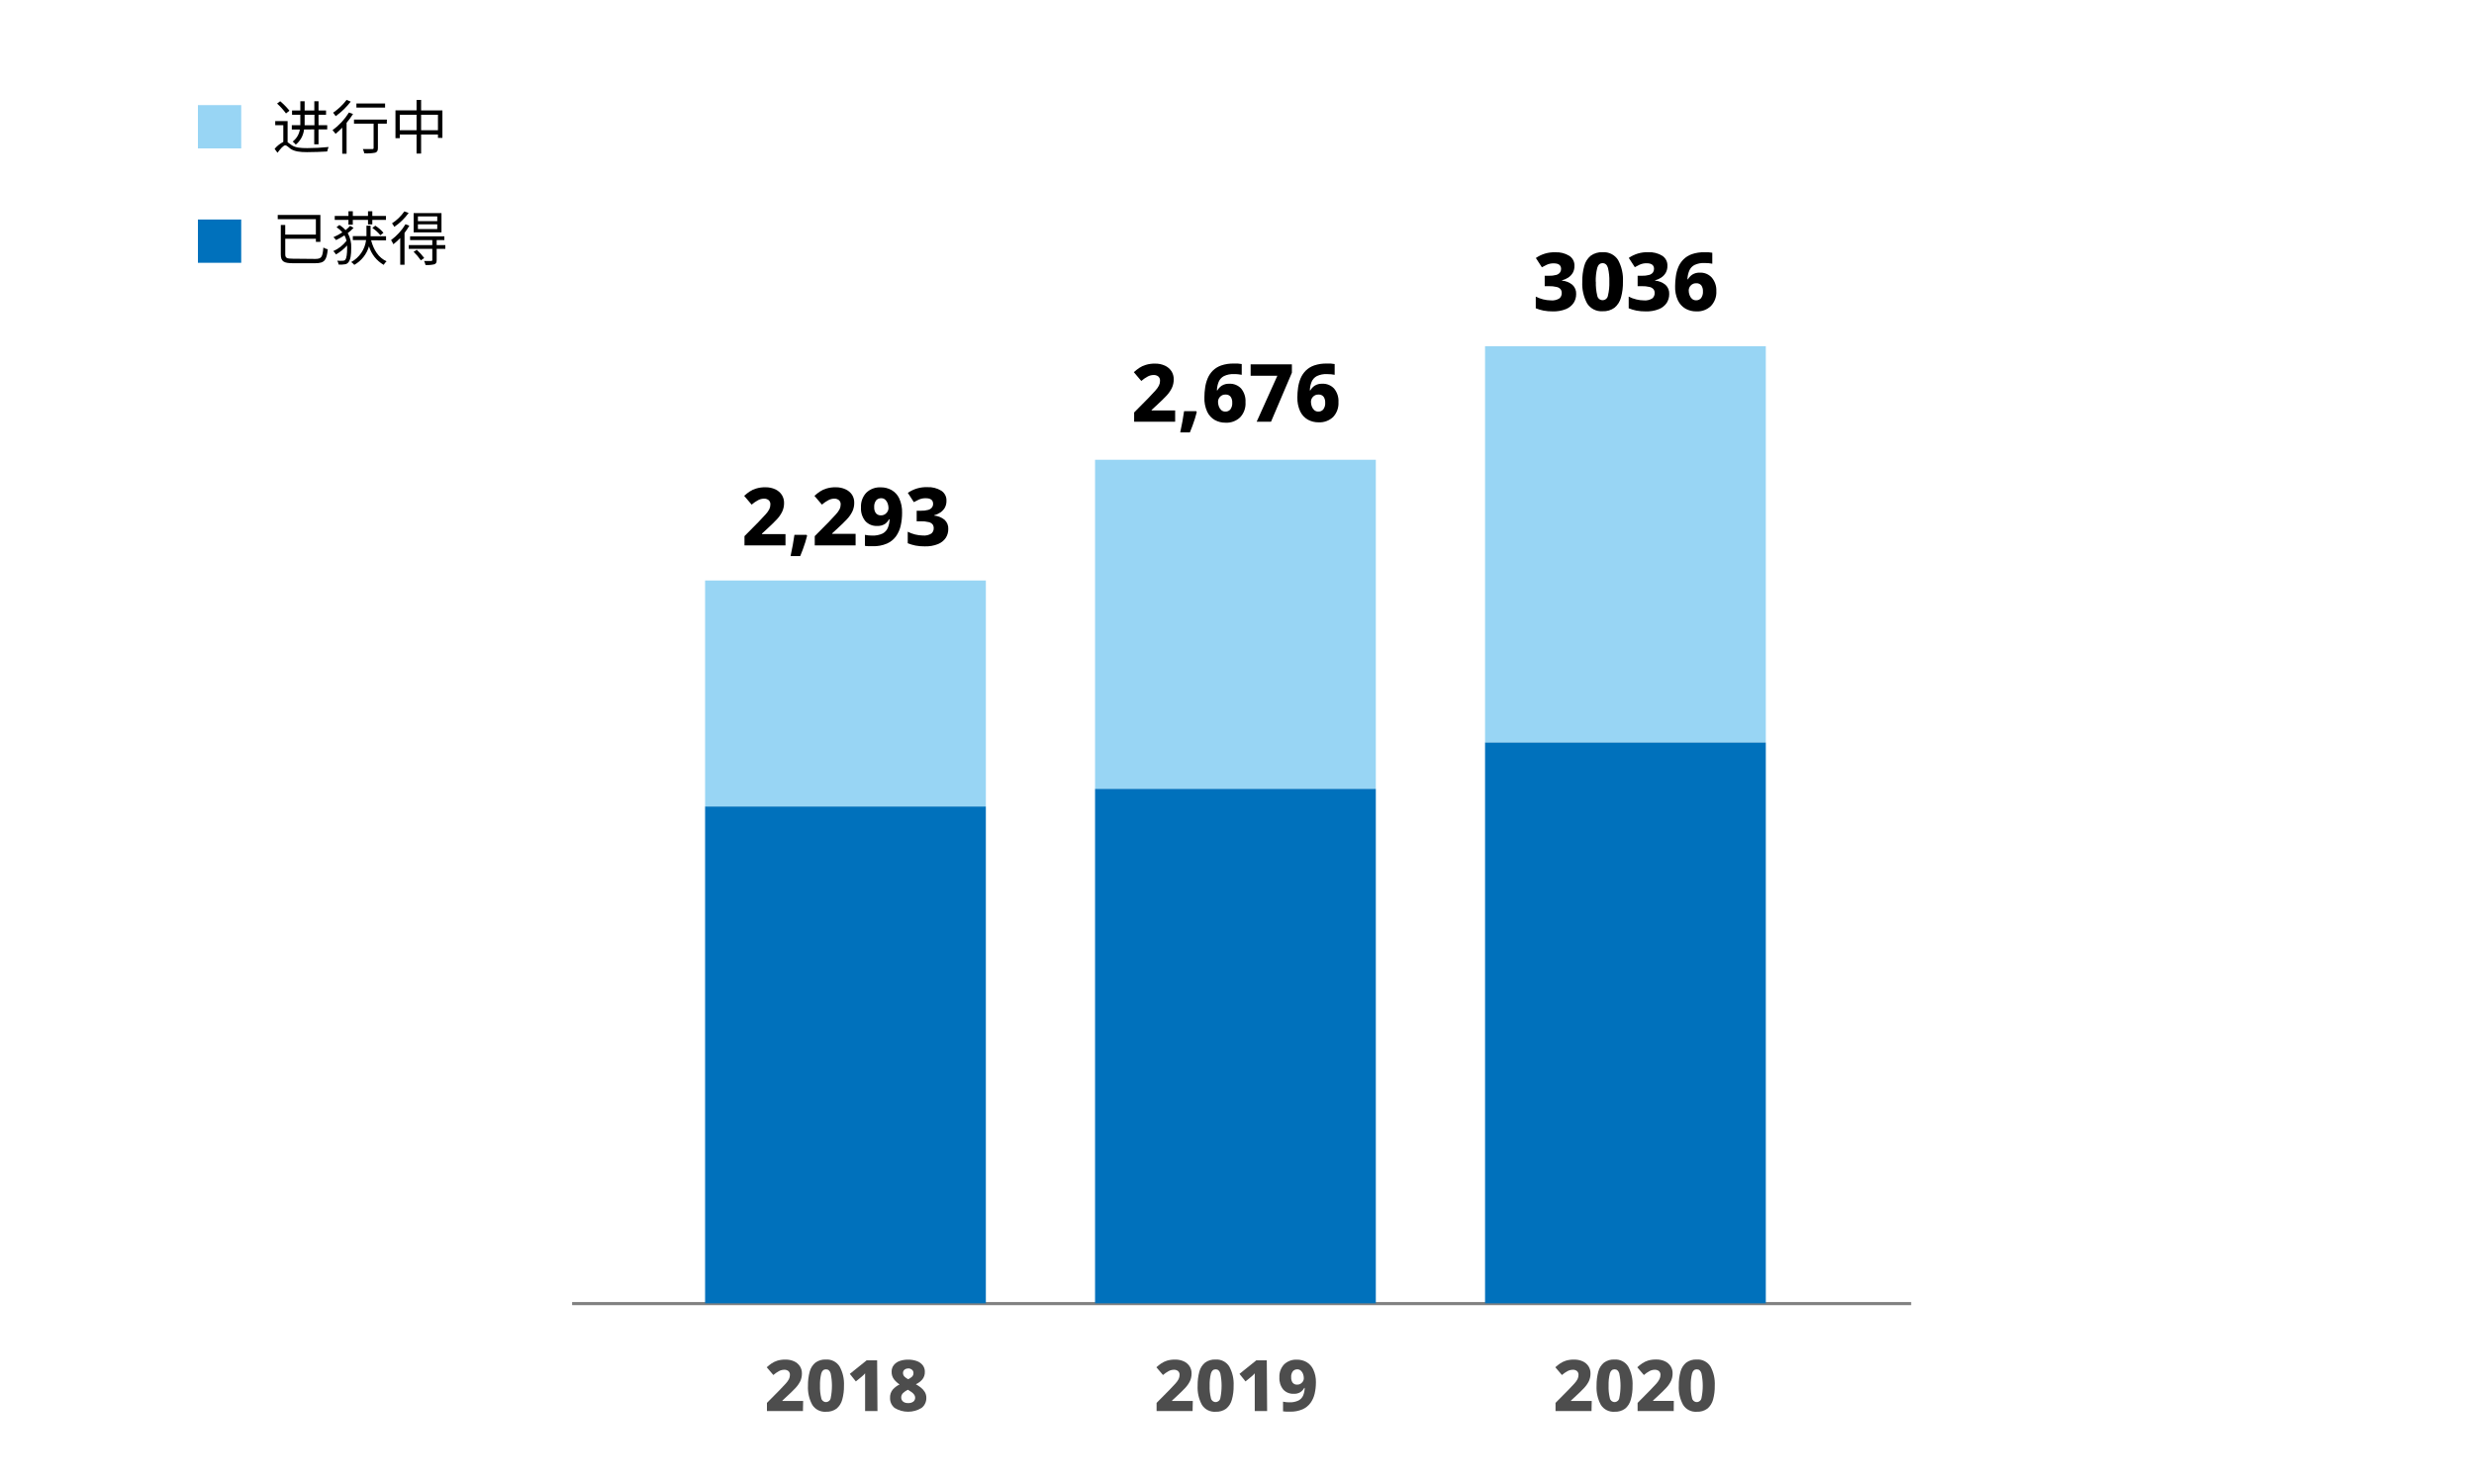
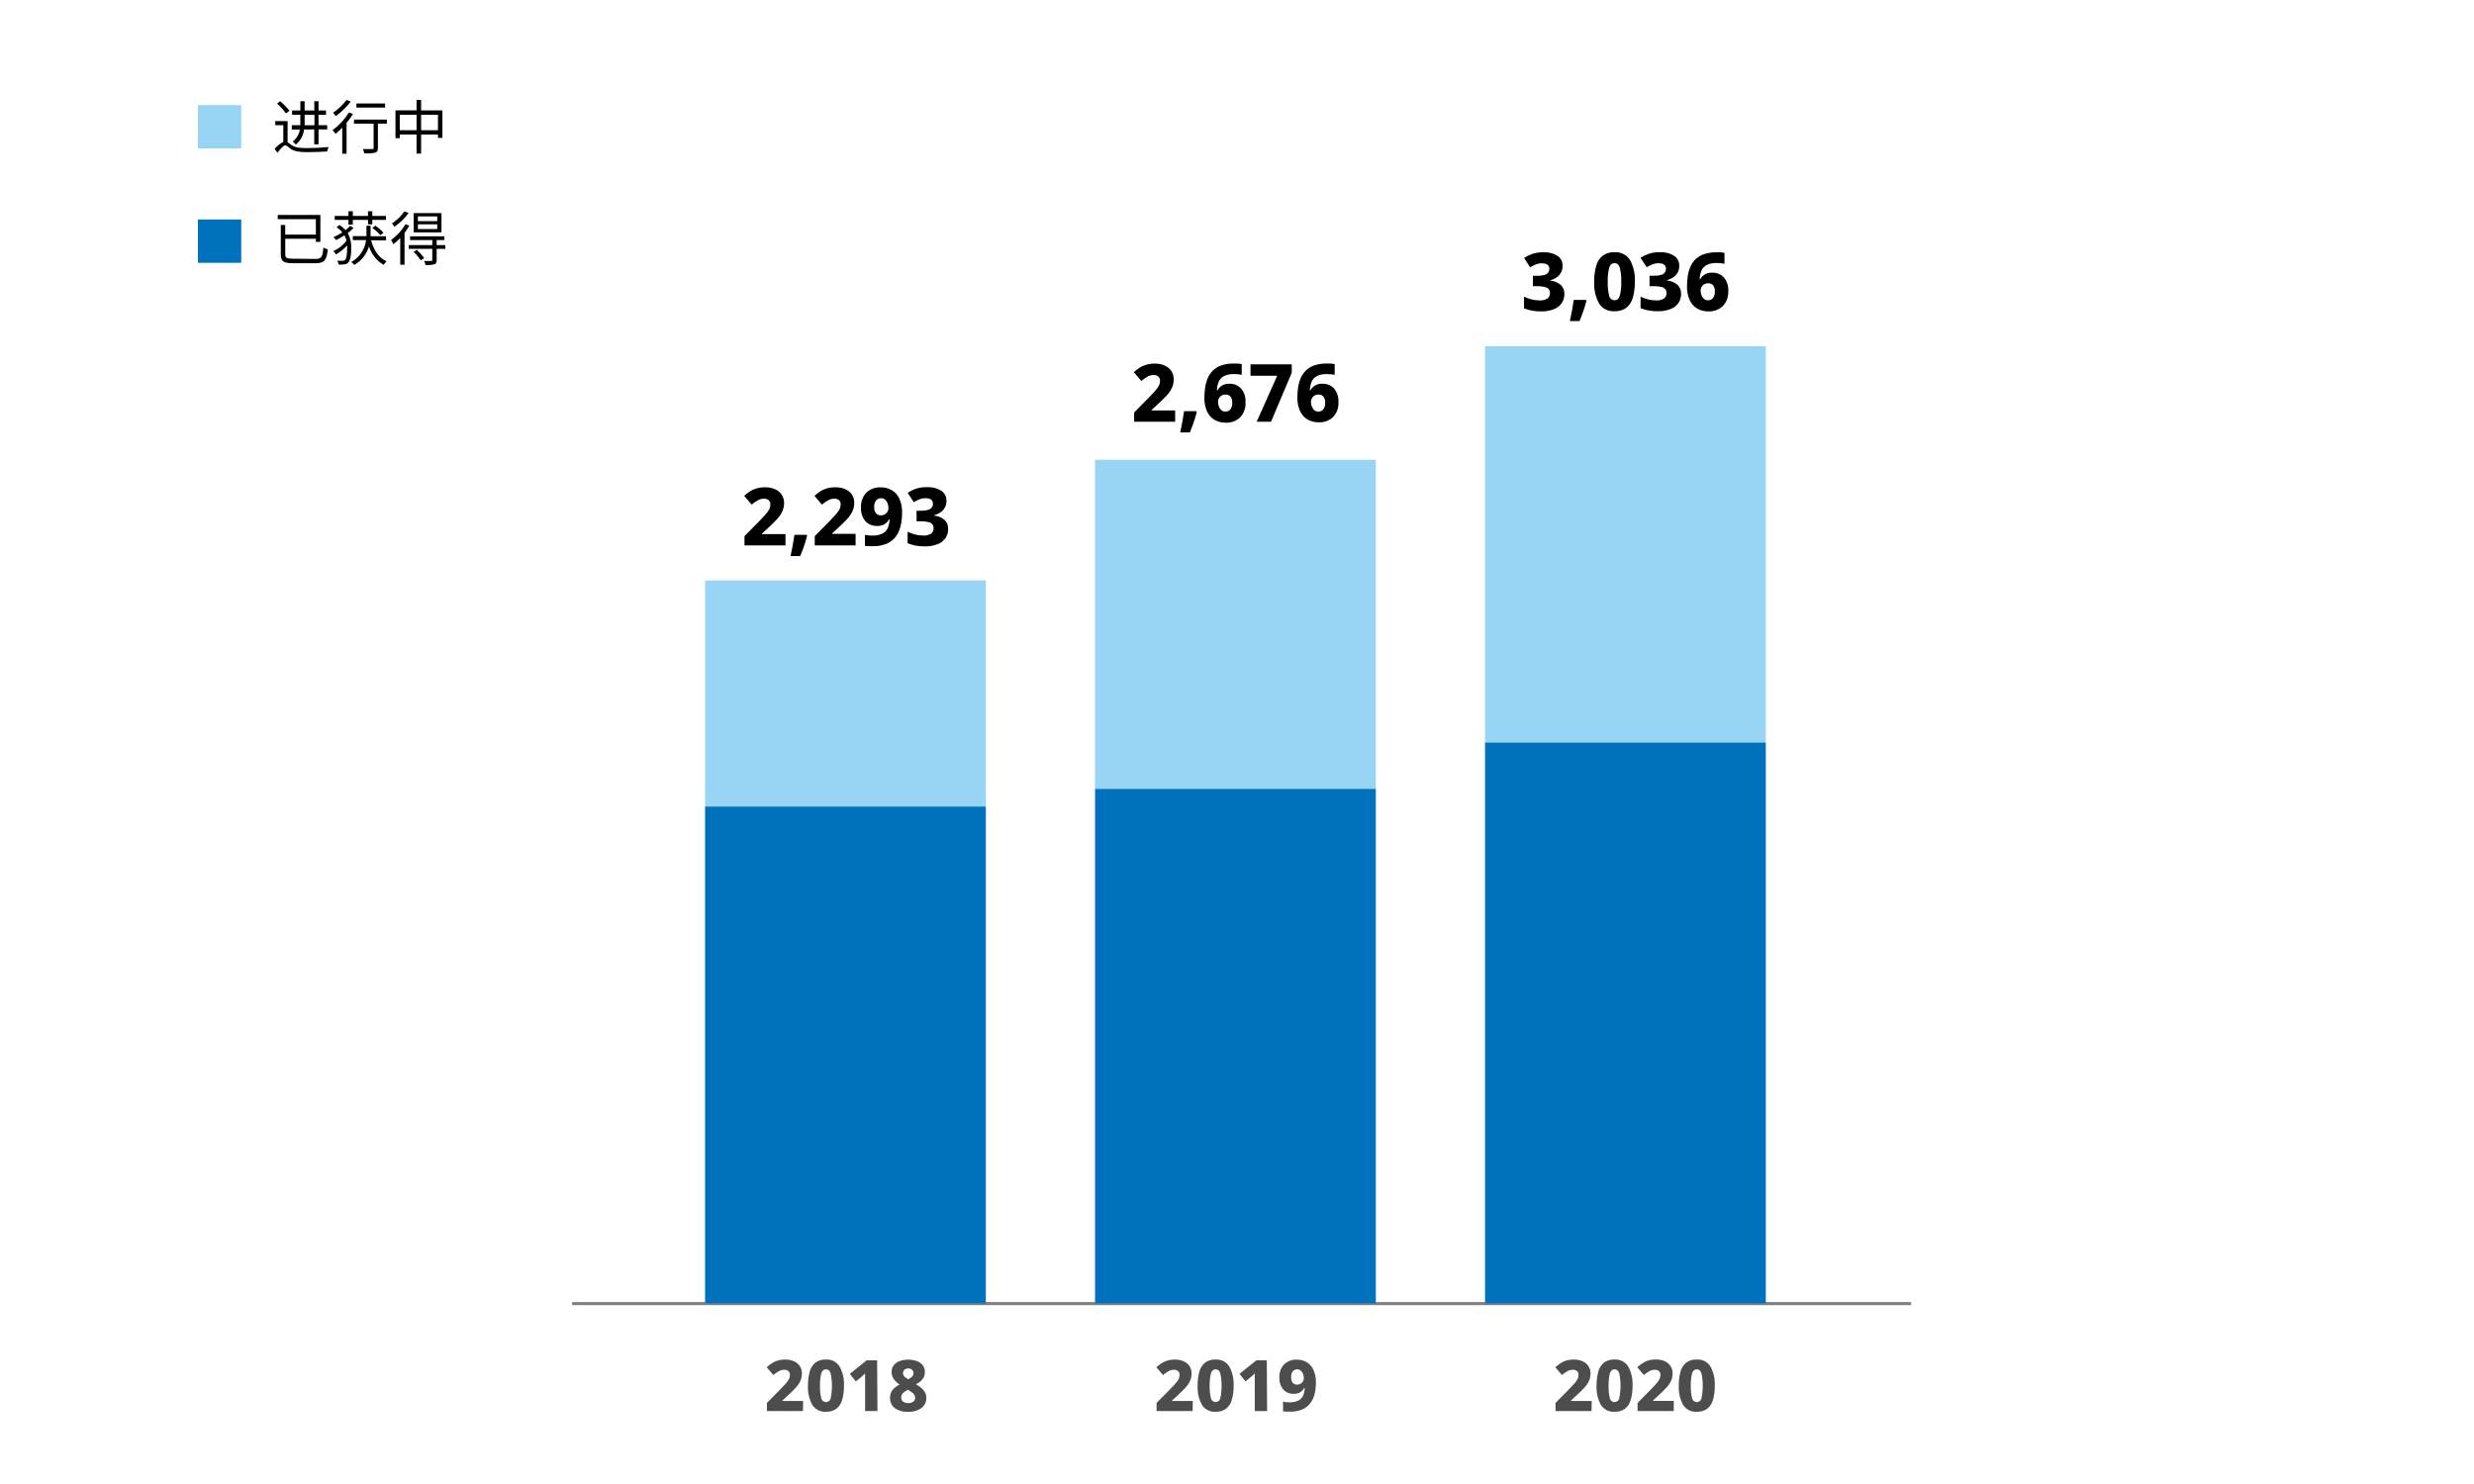
<svg xmlns="http://www.w3.org/2000/svg" viewBox="0 0 800 480">
  <defs>
    <style>.a{fill:none;stroke:gray;stroke-miterlimit:10;}.b{fill:#98d5f4;}.c{fill:#0071bc;}.d{fill:#4d4d4d;}</style>
  </defs>
  <line class="a" x1="185" y1="421.65" x2="618" y2="421.65" />
  <rect class="b" x="228" y="187.76" width="90.79" height="73.11" />
  <rect class="b" x="354.1" y="148.71" width="90.79" height="106.45" />
  <rect class="b" x="480.21" y="112" width="90.79" height="128.17" />
  <rect class="c" x="228" y="260.87" width="90.79" height="160.69" />
  <rect class="c" x="354.1" y="255.16" width="90.79" height="166.4" />
  <rect class="c" x="480.21" y="240.17" width="90.79" height="181.39" />
  <path class="d" d="M259.64,456.41H248v-2.65l4.07-4.11c.83-.86,1.49-1.57,2-2.12a7.06,7.06,0,0,0,1.05-1.46,3.11,3.11,0,0,0,.31-1.35,1.52,1.52,0,0,0-.52-1.27,2,2,0,0,0-1.3-.4,3.67,3.67,0,0,0-1.71.43,10.53,10.53,0,0,0-1.83,1.27l-2.14-2.51a15.23,15.23,0,0,1,1.52-1.21,7.3,7.3,0,0,1,1.9-.92,8.72,8.72,0,0,1,2.63-.35,6.44,6.44,0,0,1,2.85.58,4.43,4.43,0,0,1,1.84,1.59,4.14,4.14,0,0,1,.64,2.29,5.9,5.9,0,0,1-.52,2.51,9,9,0,0,1-1.57,2.23c-.69.73-1.53,1.56-2.53,2.48l-1.7,1.57v.13h6.72Z" />
  <path class="d" d="M272.91,448.2a15.81,15.81,0,0,1-.57,4.53,5.61,5.61,0,0,1-1.84,2.9,5.36,5.36,0,0,1-3.41,1,4.83,4.83,0,0,1-4.43-2.23,11.71,11.71,0,0,1-1.39-6.21,16.27,16.27,0,0,1,.56-4.54,5.62,5.62,0,0,1,1.84-2.91,5.32,5.32,0,0,1,3.42-1A4.83,4.83,0,0,1,271.5,442,11.67,11.67,0,0,1,272.91,448.2Zm-7.75,0a14.61,14.61,0,0,0,.4,4,1.55,1.55,0,0,0,3.06,0,19.9,19.9,0,0,0,0-7.94q-.4-1.35-1.53-1.35t-1.53,1.35A14.71,14.71,0,0,0,265.16,448.2Z" />
  <path class="d" d="M283.74,456.41h-4v-8.86c0-.19,0-.49,0-.89s0-.82,0-1.27,0-.84,0-1.19a7.07,7.07,0,0,1-.5.54l-.6.54-1.89,1.54-1.95-2.44,5.45-4.39h3.38Z" />
-   <path class="d" d="M293.7,439.78a8,8,0,0,1,2.72.44,4.19,4.19,0,0,1,1.92,1.32,3.37,3.37,0,0,1,.72,2.2,3.68,3.68,0,0,1-.82,2.45,6.23,6.23,0,0,1-2.08,1.55,12.3,12.3,0,0,1,1.6,1.06,5.32,5.32,0,0,1,1.27,1.41,3.53,3.53,0,0,1,.51,1.9,4,4,0,0,1-1.53,3.28,8.33,8.33,0,0,1-8.73,0,4,4,0,0,1-1.47-3.24,3.9,3.9,0,0,1,.89-2.71,7.15,7.15,0,0,1,2.19-1.64,7.63,7.63,0,0,1-1.82-1.67,3.89,3.89,0,0,1-.75-2.45,3.32,3.32,0,0,1,.72-2.17,4.31,4.31,0,0,1,1.94-1.32A8.08,8.08,0,0,1,293.7,439.78ZM291.42,452a1.69,1.69,0,0,0,.56,1.31,2.4,2.4,0,0,0,1.65.51,2.6,2.6,0,0,0,1.74-.49,1.59,1.59,0,0,0,.56-1.26,1.61,1.61,0,0,0-.34-1,3.58,3.58,0,0,0-.81-.79c-.32-.22-.62-.41-.9-.58l-.3-.19a5.94,5.94,0,0,0-1.55,1.06A1.94,1.94,0,0,0,291.42,452Zm2.25-9.36a1.83,1.83,0,0,0-1.19.39,1.29,1.29,0,0,0-.48,1.06,1.59,1.59,0,0,0,.49,1.19,4.46,4.46,0,0,0,1.18.83,5.06,5.06,0,0,0,1.18-.76,1.57,1.57,0,0,0,.53-1.26,1.28,1.28,0,0,0-.5-1.06A1.89,1.89,0,0,0,293.67,442.61Z" />
+   <path class="d" d="M293.7,439.78a8,8,0,0,1,2.72.44,4.19,4.19,0,0,1,1.92,1.32,3.37,3.37,0,0,1,.72,2.2,3.63,3.63,0,0,1-.82,2.45,6.23,6.23,0,0,1-2.08,1.55,12.3,12.3,0,0,1,1.6,1.06,5.32,5.32,0,0,1,1.27,1.41,3.53,3.53,0,0,1,.51,1.9,4,4,0,0,1-1.53,3.28,6.69,6.69,0,0,1-4.33,1.25,6.79,6.79,0,0,1-4.4-1.22,4,4,0,0,1-1.47-3.24,4,4,0,0,1,.89-2.71,7.15,7.15,0,0,1,2.19-1.64,7.4,7.4,0,0,1-1.81-1.67,3.83,3.83,0,0,1-.76-2.45,3.32,3.32,0,0,1,.72-2.17,4.31,4.31,0,0,1,1.94-1.32A8.08,8.08,0,0,1,293.7,439.78ZM291.42,452a1.69,1.69,0,0,0,.56,1.31,2.4,2.4,0,0,0,1.65.51,2.6,2.6,0,0,0,1.74-.49,1.59,1.59,0,0,0,.56-1.26,1.66,1.66,0,0,0-.33-1,3.85,3.85,0,0,0-.82-.79c-.32-.22-.62-.41-.9-.58l-.3-.19a5.94,5.94,0,0,0-1.55,1.06A1.94,1.94,0,0,0,291.42,452Zm2.26-9.36a1.84,1.84,0,0,0-1.2.39,1.29,1.29,0,0,0-.48,1.06,1.59,1.59,0,0,0,.49,1.19,4.35,4.35,0,0,0,1.19.83,5,5,0,0,0,1.17-.76,1.57,1.57,0,0,0,.53-1.26,1.28,1.28,0,0,0-.5-1.06A1.88,1.88,0,0,0,293.68,442.61Z" />
  <path class="d" d="M385.64,456.41H374v-2.65l4.07-4.11c.83-.86,1.49-1.57,2-2.12a7.06,7.06,0,0,0,1.05-1.46,3.11,3.11,0,0,0,.31-1.35,1.52,1.52,0,0,0-.52-1.27,2,2,0,0,0-1.3-.4,3.67,3.67,0,0,0-1.71.43,10.53,10.53,0,0,0-1.83,1.27l-2.14-2.51a15.23,15.23,0,0,1,1.52-1.21,7.3,7.3,0,0,1,1.9-.92,8.72,8.72,0,0,1,2.63-.35,6.44,6.44,0,0,1,2.85.58,4.43,4.43,0,0,1,1.84,1.59,4.14,4.14,0,0,1,.64,2.29,5.9,5.9,0,0,1-.52,2.51,9,9,0,0,1-1.57,2.23c-.69.73-1.53,1.56-2.53,2.48l-1.7,1.57v.13h6.72Z" />
  <path class="d" d="M398.91,448.2a15.81,15.81,0,0,1-.57,4.53,5.61,5.61,0,0,1-1.84,2.9,5.36,5.36,0,0,1-3.41,1,4.83,4.83,0,0,1-4.43-2.23,11.71,11.71,0,0,1-1.39-6.21,16.27,16.27,0,0,1,.56-4.54,5.62,5.62,0,0,1,1.84-2.91,5.32,5.32,0,0,1,3.42-1A4.83,4.83,0,0,1,397.5,442,11.67,11.67,0,0,1,398.91,448.2Zm-7.75,0a14.61,14.61,0,0,0,.4,4,1.55,1.55,0,0,0,3.06,0,19.9,19.9,0,0,0,0-7.94q-.4-1.35-1.53-1.35t-1.53,1.35A14.71,14.71,0,0,0,391.16,448.2Z" />
  <path class="d" d="M409.74,456.41h-4v-8.86c0-.19,0-.49,0-.89s0-.82,0-1.27,0-.84,0-1.19a7.07,7.07,0,0,1-.5.54l-.6.54-1.89,1.54-1.95-2.44,5.45-4.39h3.38Z" />
-   <path class="d" d="M425.52,447.09a16.26,16.26,0,0,1-.41,3.7,8.24,8.24,0,0,1-1.35,3,6.46,6.46,0,0,1-2.58,2.06,9.65,9.65,0,0,1-4.06.75c-.32,0-.7,0-1.14,0a9.29,9.29,0,0,1-1.09-.1v-3.13a9.28,9.28,0,0,0,2,.21,6.38,6.38,0,0,0,3-.59,3.33,3.33,0,0,0,1.51-1.64,7.24,7.24,0,0,0,.5-2.44h-.14a4.17,4.17,0,0,1-1.22,1.36,3.77,3.77,0,0,1-2.25.55,4.29,4.29,0,0,1-3.34-1.38,5.68,5.68,0,0,1-1.24-3.91,5.74,5.74,0,0,1,1.52-4.22,5.6,5.6,0,0,1,4.16-1.53,6.17,6.17,0,0,1,3.09.78,5.42,5.42,0,0,1,2.18,2.41A9.19,9.19,0,0,1,425.52,447.09Zm-6-4.18a1.86,1.86,0,0,0-1.45.62,2.87,2.87,0,0,0-.55,2,2.74,2.74,0,0,0,.48,1.71,1.75,1.75,0,0,0,1.47.62,2,2,0,0,0,1.54-.66,2,2,0,0,0,.6-1.39,4.16,4.16,0,0,0-.23-1.35,2.64,2.64,0,0,0-.69-1.08A1.68,1.68,0,0,0,419.54,442.91Z" />
+   <path class="d" d="M425.52,447.09a16.85,16.85,0,0,1-.4,3.7,8.42,8.42,0,0,1-1.36,3,6.46,6.46,0,0,1-2.58,2.06,9.65,9.65,0,0,1-4.06.75c-.32,0-.7,0-1.14,0a9.29,9.29,0,0,1-1.09-.1v-3.13a9.3,9.3,0,0,0,2,.21,6.36,6.36,0,0,0,3-.59,3.29,3.29,0,0,0,1.51-1.64,7.24,7.24,0,0,0,.5-2.44h-.14a4.26,4.26,0,0,1-1.21,1.36,3.83,3.83,0,0,1-2.26.55,4.25,4.25,0,0,1-3.33-1.38,5.63,5.63,0,0,1-1.25-3.91,5.74,5.74,0,0,1,1.52-4.22,5.6,5.6,0,0,1,4.17-1.53,6.16,6.16,0,0,1,3.08.78,5.36,5.36,0,0,1,2.18,2.41A9.19,9.19,0,0,1,425.52,447.09Zm-6-4.18a1.86,1.86,0,0,0-1.45.62,2.87,2.87,0,0,0-.55,2,2.74,2.74,0,0,0,.48,1.71,1.75,1.75,0,0,0,1.47.62,2,2,0,0,0,1.54-.66,2,2,0,0,0,.6-1.39,4.16,4.16,0,0,0-.23-1.35,2.64,2.64,0,0,0-.69-1.08A1.68,1.68,0,0,0,419.54,442.91Z" />
  <path class="d" d="M514.64,456.41H503v-2.65l4.07-4.11c.83-.86,1.49-1.57,2-2.12a7.06,7.06,0,0,0,1.05-1.46,3.11,3.11,0,0,0,.31-1.35,1.52,1.52,0,0,0-.52-1.27,2,2,0,0,0-1.3-.4,3.67,3.67,0,0,0-1.71.43,10.53,10.53,0,0,0-1.83,1.27l-2.14-2.51a15.23,15.23,0,0,1,1.52-1.21,7.3,7.3,0,0,1,1.9-.92,8.72,8.72,0,0,1,2.63-.35,6.44,6.44,0,0,1,2.85.58,4.43,4.43,0,0,1,1.84,1.59,4.14,4.14,0,0,1,.64,2.29,5.9,5.9,0,0,1-.52,2.51,9,9,0,0,1-1.57,2.23c-.69.73-1.53,1.56-2.53,2.48l-1.7,1.57v.13h6.72Z" />
  <path class="d" d="M527.91,448.2a15.81,15.81,0,0,1-.57,4.53,5.61,5.61,0,0,1-1.84,2.9,5.36,5.36,0,0,1-3.41,1,4.83,4.83,0,0,1-4.43-2.23,11.71,11.71,0,0,1-1.39-6.21,16.27,16.27,0,0,1,.56-4.54,5.62,5.62,0,0,1,1.84-2.91,5.32,5.32,0,0,1,3.42-1A4.83,4.83,0,0,1,526.5,442,11.67,11.67,0,0,1,527.91,448.2Zm-7.75,0a14.61,14.61,0,0,0,.4,4,1.55,1.55,0,0,0,3.06,0,19.9,19.9,0,0,0,0-7.94q-.4-1.35-1.53-1.35t-1.53,1.35A14.71,14.71,0,0,0,520.16,448.2Z" />
  <path class="d" d="M541.22,456.41H529.54v-2.65l4.07-4.11c.83-.86,1.49-1.57,2-2.12a6.61,6.61,0,0,0,1-1.46,3,3,0,0,0,.32-1.35,1.52,1.52,0,0,0-.52-1.27,2.06,2.06,0,0,0-1.3-.4,3.64,3.64,0,0,0-1.71.43,10.17,10.17,0,0,0-1.83,1.27l-2.14-2.51A15.23,15.23,0,0,1,531,441a7.23,7.23,0,0,1,1.89-.92,8.84,8.84,0,0,1,2.64-.35,6.44,6.44,0,0,1,2.85.58,4.43,4.43,0,0,1,1.84,1.59,4.14,4.14,0,0,1,.64,2.29,5.76,5.76,0,0,1-.53,2.51,8.71,8.71,0,0,1-1.56,2.23c-.69.73-1.53,1.56-2.53,2.48l-1.7,1.57v.13h6.71Z" />
-   <path class="d" d="M554.49,448.2a15.84,15.84,0,0,1-.56,4.53,5.68,5.68,0,0,1-1.84,2.9,5.38,5.38,0,0,1-3.42,1,4.81,4.81,0,0,1-4.42-2.23,11.71,11.71,0,0,1-1.39-6.21,15.91,15.91,0,0,1,.56-4.54,5.56,5.56,0,0,1,1.84-2.91,5.31,5.31,0,0,1,3.41-1,4.85,4.85,0,0,1,4.42,2.23A11.68,11.68,0,0,1,554.49,448.2Zm-7.75,0a15,15,0,0,0,.4,4,1.55,1.55,0,0,0,3.06,0,19.43,19.43,0,0,0,0-7.94q-.39-1.35-1.53-1.35t-1.53,1.35A15.13,15.13,0,0,0,546.74,448.2Z" />
+   <path class="d" d="M554.49,448.2a15.84,15.84,0,0,1-.56,4.53,5.68,5.68,0,0,1-1.84,2.9,5.36,5.36,0,0,1-3.41,1,4.83,4.83,0,0,1-4.43-2.23,11.71,11.71,0,0,1-1.39-6.21,15.91,15.91,0,0,1,.56-4.54,5.56,5.56,0,0,1,1.84-2.91,5.32,5.32,0,0,1,3.42-1,4.84,4.84,0,0,1,4.41,2.23A11.68,11.68,0,0,1,554.49,448.2Zm-7.75,0a14.54,14.54,0,0,0,.41,4,1.55,1.55,0,0,0,3.06,0,19.9,19.9,0,0,0,0-7.94q-.4-1.35-1.53-1.35t-1.53,1.35A14.64,14.64,0,0,0,546.74,448.2Z" />
  <path d="M380,136.41H366.74v-3l4.6-4.65c.94-1,1.68-1.77,2.24-2.4a7.61,7.61,0,0,0,1.18-1.65,3.3,3.3,0,0,0,.35-1.52,1.7,1.7,0,0,0-.58-1.44,2.35,2.35,0,0,0-1.47-.46,4.15,4.15,0,0,0-1.94.5,11.77,11.77,0,0,0-2.07,1.43l-2.41-2.84a17.59,17.59,0,0,1,1.71-1.36,8,8,0,0,1,2.15-1,9.55,9.55,0,0,1,3-.41,7.3,7.3,0,0,1,3.23.67,5.09,5.09,0,0,1,2.08,1.79,4.75,4.75,0,0,1,.73,2.59,6.55,6.55,0,0,1-.6,2.83,10.06,10.06,0,0,1-1.77,2.53c-.78.83-1.73,1.76-2.86,2.8l-1.92,1.77v.16H380Z" />
  <path d="M386.81,133l.18.28c-.15.63-.35,1.33-.59,2.11s-.51,1.56-.8,2.34-.56,1.49-.84,2.13h-3.12c.24-1.11.48-2.28.71-3.53s.41-2.36.54-3.33Z" />
-   <path d="M389.46,128.53a21.15,21.15,0,0,1,.24-3.17,12,12,0,0,1,.82-3,7.87,7.87,0,0,1,1.65-2.47,7.32,7.32,0,0,1,2.73-1.69,11.77,11.77,0,0,1,4.06-.61c.36,0,.8,0,1.31,0a10.16,10.16,0,0,1,1.26.16v3.48c-.35-.07-.73-.12-1.13-.17s-.86-.06-1.37-.06a6.84,6.84,0,0,0-3.27.65,3.75,3.75,0,0,0-1.68,1.84,8.08,8.08,0,0,0-.58,2.79h.15a4.66,4.66,0,0,1,1.43-1.54,4.25,4.25,0,0,1,2.42-.62,4.92,4.92,0,0,1,3.85,1.56,6.36,6.36,0,0,1,1.4,4.39A6.47,6.47,0,0,1,401,135a6.34,6.34,0,0,1-4.69,1.72,7,7,0,0,1-3.5-.87,6.05,6.05,0,0,1-2.45-2.68A10.1,10.1,0,0,1,389.46,128.53Zm6.79,4.6a2,2,0,0,0,1.6-.7,3.3,3.3,0,0,0,.61-2.21,3.1,3.1,0,0,0-.52-1.9,1.93,1.93,0,0,0-1.64-.7,2.26,2.26,0,0,0-1.79.73,2.34,2.34,0,0,0-.65,1.59,4.54,4.54,0,0,0,.26,1.49,2.94,2.94,0,0,0,.79,1.22A1.93,1.93,0,0,0,396.25,133.13Z" />
-   <path d="M406.36,136.41l6.69-14.87h-8.64v-3.69h13.34v2.7L411,136.41Z" />
-   <path d="M419.52,128.53a22.54,22.54,0,0,1,.23-3.17,12.47,12.47,0,0,1,.82-3,7.87,7.87,0,0,1,1.65-2.47,7.32,7.32,0,0,1,2.73-1.69,11.77,11.77,0,0,1,4.06-.61c.36,0,.8,0,1.31,0a10.16,10.16,0,0,1,1.26.16v3.48c-.34-.07-.72-.12-1.13-.17s-.86-.06-1.36-.06a6.85,6.85,0,0,0-3.28.65,3.75,3.75,0,0,0-1.68,1.84,8.32,8.32,0,0,0-.58,2.79h.16a4.56,4.56,0,0,1,1.43-1.54,4.22,4.22,0,0,1,2.41-.62,4.91,4.91,0,0,1,3.85,1.56,6.31,6.31,0,0,1,1.41,4.39,6.47,6.47,0,0,1-1.73,4.81,6.37,6.37,0,0,1-4.7,1.72,7,7,0,0,1-3.49-.87,6.07,6.07,0,0,1-2.46-2.68A10.11,10.11,0,0,1,419.52,128.53Zm6.79,4.6a2,2,0,0,0,1.59-.7,3.3,3.3,0,0,0,.62-2.21,3.17,3.17,0,0,0-.52-1.9,1.94,1.94,0,0,0-1.64-.7,2.28,2.28,0,0,0-1.8.73,2.34,2.34,0,0,0-.65,1.59,4.54,4.54,0,0,0,.26,1.49,3,3,0,0,0,.8,1.22A1.91,1.91,0,0,0,426.31,133.13Z" />
-   <path d="M509.12,86a4.42,4.42,0,0,1-.54,2.24,4.83,4.83,0,0,1-1.47,1.55,6.86,6.86,0,0,1-2.05.89v.08a6.13,6.13,0,0,1,3.41,1.37,3.78,3.78,0,0,1,1.2,3,5.19,5.19,0,0,1-.81,2.84,5.53,5.53,0,0,1-2.48,2,10.68,10.68,0,0,1-4.33.75,15.26,15.26,0,0,1-2.95-.26,14,14,0,0,1-2.49-.75V95.94a11.16,11.16,0,0,0,4.89,1.22,4.4,4.4,0,0,0,2.75-.64,2.15,2.15,0,0,0,.76-1.75,2,2,0,0,0-.36-1.2,2.28,2.28,0,0,0-1.29-.75,9.72,9.72,0,0,0-2.59-.26H499.5V89.2h1.3a8.22,8.22,0,0,0,2.45-.28,2.25,2.25,0,0,0,1.2-.8A1.91,1.91,0,0,0,504.8,87c0-1.22-.79-1.82-2.39-1.82a5.15,5.15,0,0,0-2.27.47,17.3,17.3,0,0,0-1.55.8l-1.95-3a10.38,10.38,0,0,1,6.29-1.85,7.91,7.91,0,0,1,4.53,1.15A3.68,3.68,0,0,1,509.12,86Z" />
-   <path d="M524.8,91.13a17.84,17.84,0,0,1-.64,5.12,6.39,6.39,0,0,1-2.08,3.28,6.05,6.05,0,0,1-3.86,1.14,5.47,5.47,0,0,1-5-2.52,13.33,13.33,0,0,1-1.57-7,18,18,0,0,1,.64-5.14,6.38,6.38,0,0,1,2.08-3.29,6.05,6.05,0,0,1,3.86-1.14,5.47,5.47,0,0,1,5,2.52A13.19,13.19,0,0,1,524.8,91.13Zm-8.76,0a16.6,16.6,0,0,0,.45,4.48,1.75,1.75,0,0,0,3.46,0,16.6,16.6,0,0,0,.45-4.48,16.89,16.89,0,0,0-.45-4.49c-.3-1-.88-1.52-1.73-1.52s-1.43.51-1.73,1.52A16.89,16.89,0,0,0,516,91.13Z" />
-   <path d="M539.18,86a4.43,4.43,0,0,1-.55,2.24,4.63,4.63,0,0,1-1.47,1.55,6.69,6.69,0,0,1-2,.89v.08a6.17,6.17,0,0,1,3.41,1.37,3.81,3.81,0,0,1,1.19,3,5.27,5.27,0,0,1-.8,2.84,5.56,5.56,0,0,1-2.49,2,10.65,10.65,0,0,1-4.33.75,15.34,15.34,0,0,1-3-.26,13.93,13.93,0,0,1-2.48-.75V95.94a10.73,10.73,0,0,0,2.5.92,10.62,10.62,0,0,0,2.39.3,4.35,4.35,0,0,0,2.74-.64,2.16,2.16,0,0,0,.77-1.75,1.93,1.93,0,0,0-.37-1.2,2.29,2.29,0,0,0-1.28-.75,9.77,9.77,0,0,0-2.59-.26h-1.27V89.2h1.3a8.15,8.15,0,0,0,2.44-.28,2.28,2.28,0,0,0,1.21-.8,2,2,0,0,0,.35-1.15c0-1.22-.8-1.82-2.39-1.82a5.22,5.22,0,0,0-2.28.47,16.89,16.89,0,0,0-1.54.8l-1.95-3A10.38,10.38,0,0,1,533,81.58a7.9,7.9,0,0,1,4.52,1.15A3.69,3.69,0,0,1,539.18,86Z" />
-   <path d="M541.67,92.53a21.15,21.15,0,0,1,.24-3.17,12,12,0,0,1,.81-3,7.9,7.9,0,0,1,1.66-2.47,7.32,7.32,0,0,1,2.73-1.69,11.71,11.71,0,0,1,4-.61c.37,0,.8,0,1.31,0a10.1,10.1,0,0,1,1.27.16V85.3c-.35-.07-.73-.12-1.14-.17s-.86-.06-1.36-.06a6.88,6.88,0,0,0-3.28.65,3.69,3.69,0,0,0-1.67,1.84,8.07,8.07,0,0,0-.59,2.79h.16a4.56,4.56,0,0,1,1.43-1.54,4.23,4.23,0,0,1,2.42-.62,4.9,4.9,0,0,1,3.84,1.56A6.31,6.31,0,0,1,555,94.14,6.47,6.47,0,0,1,553.23,99a6.34,6.34,0,0,1-4.69,1.72,7,7,0,0,1-3.5-.87,6.13,6.13,0,0,1-2.46-2.68A10.11,10.11,0,0,1,541.67,92.53Zm6.79,4.6a2,2,0,0,0,1.6-.7,3.35,3.35,0,0,0,.61-2.21,3.17,3.17,0,0,0-.52-1.9,1.94,1.94,0,0,0-1.64-.7,2.26,2.26,0,0,0-1.79.73,2.29,2.29,0,0,0-.65,1.59,4.29,4.29,0,0,0,.26,1.49,2.84,2.84,0,0,0,.79,1.22A1.91,1.91,0,0,0,548.46,97.13Z" />
+   <path d="M389.46,128.53a21.15,21.15,0,0,1,.24-3.17,12,12,0,0,1,.82-3,7.87,7.87,0,0,1,1.65-2.47,7.32,7.32,0,0,1,2.73-1.69,11.75,11.75,0,0,1,4.05-.61c.37,0,.8,0,1.32,0a10.16,10.16,0,0,1,1.26.16v3.48c-.35-.07-.73-.12-1.13-.17s-.87-.06-1.37-.06a6.84,6.84,0,0,0-3.27.65,3.75,3.75,0,0,0-1.68,1.84,8.31,8.31,0,0,0-.59,2.79h.16a4.66,4.66,0,0,1,1.43-1.54,4.25,4.25,0,0,1,2.42-.62,4.92,4.92,0,0,1,3.85,1.56,6.36,6.36,0,0,1,1.4,4.39A6.47,6.47,0,0,1,401,135a6.34,6.34,0,0,1-4.69,1.72,7,7,0,0,1-3.5-.87,6.13,6.13,0,0,1-2.46-2.68A10.24,10.24,0,0,1,389.46,128.53Zm6.79,4.6a2,2,0,0,0,1.6-.7,3.3,3.3,0,0,0,.61-2.21,3.1,3.1,0,0,0-.52-1.9,1.93,1.93,0,0,0-1.64-.7,2.26,2.26,0,0,0-1.79.73,2.29,2.29,0,0,0-.65,1.59,4.29,4.29,0,0,0,.26,1.49,2.94,2.94,0,0,0,.79,1.22A1.93,1.93,0,0,0,396.25,133.13Z" />
+   <path d="M406.36,136.41,413,121.54h-8.63v-3.69h13.34v2.7L411,136.41Z" />
+   <path d="M419.52,128.53a22.54,22.54,0,0,1,.23-3.17,12.47,12.47,0,0,1,.82-3,7.87,7.87,0,0,1,1.65-2.47,7.32,7.32,0,0,1,2.73-1.69,11.77,11.77,0,0,1,4.06-.61c.36,0,.8,0,1.31,0a10.16,10.16,0,0,1,1.26.16v3.48c-.34-.07-.72-.12-1.13-.17s-.86-.06-1.36-.06a6.85,6.85,0,0,0-3.28.65,3.75,3.75,0,0,0-1.68,1.84,8.08,8.08,0,0,0-.58,2.79h.15a4.77,4.77,0,0,1,1.43-1.54,4.28,4.28,0,0,1,2.42-.62,4.92,4.92,0,0,1,3.85,1.56,6.31,6.31,0,0,1,1.4,4.39,6.46,6.46,0,0,1-1.72,4.81,6.37,6.37,0,0,1-4.7,1.72,7,7,0,0,1-3.49-.87,6.07,6.07,0,0,1-2.46-2.68A10.11,10.11,0,0,1,419.52,128.53Zm6.78,4.6a2,2,0,0,0,1.6-.7,3.3,3.3,0,0,0,.61-2.21,3.1,3.1,0,0,0-.52-1.9,1.91,1.91,0,0,0-1.63-.7,2.28,2.28,0,0,0-1.8.73,2.34,2.34,0,0,0-.65,1.59,4.54,4.54,0,0,0,.26,1.49,3,3,0,0,0,.8,1.22A1.91,1.91,0,0,0,426.3,133.13Z" />
+   <path d="M505.27,86a4.42,4.42,0,0,1-.54,2.24,4.83,4.83,0,0,1-1.47,1.55,6.91,6.91,0,0,1-2,.89v.08a6.1,6.1,0,0,1,3.4,1.37,3.78,3.78,0,0,1,1.2,3,5.19,5.19,0,0,1-.81,2.84,5.48,5.48,0,0,1-2.48,2,10.68,10.68,0,0,1-4.33.75,15.26,15.26,0,0,1-2.95-.26,13.69,13.69,0,0,1-2.48-.75V95.94a10.66,10.66,0,0,0,2.49.92,10.77,10.77,0,0,0,2.4.3,4.37,4.37,0,0,0,2.74-.64,2.16,2.16,0,0,0,.77-1.75,2,2,0,0,0-.37-1.2,2.28,2.28,0,0,0-1.29-.75,9.63,9.63,0,0,0-2.58-.26h-1.28V89.2H497a8.17,8.17,0,0,0,2.45-.28,2.32,2.32,0,0,0,1.21-.8A2,2,0,0,0,501,87c0-1.22-.8-1.82-2.39-1.82a5.22,5.22,0,0,0-2.28.47,17.3,17.3,0,0,0-1.55.8l-1.95-3a11.1,11.1,0,0,1,2.6-1.31,10.89,10.89,0,0,1,3.69-.54,7.91,7.91,0,0,1,4.53,1.15A3.68,3.68,0,0,1,505.27,86Z" />
+   <path d="M512.81,97l.18.28c-.15.63-.35,1.33-.59,2.11s-.51,1.56-.8,2.34-.56,1.49-.84,2.13h-3.12c.24-1.11.48-2.28.71-3.53s.41-2.36.54-3.33Z" />
+   <path d="M528.65,91.13a18.2,18.2,0,0,1-.64,5.12,6.45,6.45,0,0,1-2.08,3.28,6.05,6.05,0,0,1-3.86,1.14,5.47,5.47,0,0,1-5-2.52,13.23,13.23,0,0,1-1.57-7,18,18,0,0,1,.64-5.14,6.38,6.38,0,0,1,2.08-3.29,6.05,6.05,0,0,1,3.86-1.14,5.47,5.47,0,0,1,5,2.52A13.19,13.19,0,0,1,528.65,91.13Zm-8.77,0a16.52,16.52,0,0,0,.46,4.48,1.77,1.77,0,0,0,1.73,1.5c.85,0,1.42-.5,1.73-1.5a16.6,16.6,0,0,0,.45-4.48,16.89,16.89,0,0,0-.45-4.49c-.31-1-.88-1.52-1.73-1.52s-1.43.51-1.73,1.52A16.81,16.81,0,0,0,519.88,91.13Z" />
+   <path d="M543,86a4.42,4.42,0,0,1-.54,2.24A4.83,4.83,0,0,1,541,89.74a6.91,6.91,0,0,1-2,.89v.08a6.1,6.1,0,0,1,3.4,1.37,3.78,3.78,0,0,1,1.2,3,5.19,5.19,0,0,1-.81,2.84,5.48,5.48,0,0,1-2.48,2,10.68,10.68,0,0,1-4.33.75,15.26,15.26,0,0,1-3-.26,13.93,13.93,0,0,1-2.48-.75V95.94a11.07,11.07,0,0,0,4.89,1.22,4.37,4.37,0,0,0,2.74-.64,2.16,2.16,0,0,0,.77-1.75,2,2,0,0,0-.37-1.2,2.28,2.28,0,0,0-1.29-.75,9.63,9.63,0,0,0-2.58-.26H533.4V89.2h1.3a8.17,8.17,0,0,0,2.45-.28,2.32,2.32,0,0,0,1.21-.8,2,2,0,0,0,.35-1.15c0-1.22-.8-1.82-2.39-1.82a5.22,5.22,0,0,0-2.28.47,17.3,17.3,0,0,0-1.55.8l-2-3a11.1,11.1,0,0,1,2.6-1.31,10.91,10.91,0,0,1,3.7-.54,7.9,7.9,0,0,1,4.52,1.15A3.68,3.68,0,0,1,543,86Z" />
+   <path d="M545.52,92.53a22.54,22.54,0,0,1,.23-3.17,12.47,12.47,0,0,1,.82-3,7.87,7.87,0,0,1,1.65-2.47A7.32,7.32,0,0,1,551,82.22a11.77,11.77,0,0,1,4.06-.61c.36,0,.8,0,1.31,0a10.16,10.16,0,0,1,1.26.16V85.3c-.34-.07-.72-.12-1.13-.17s-.86-.06-1.36-.06a6.85,6.85,0,0,0-3.28.65,3.75,3.75,0,0,0-1.68,1.84,8.32,8.32,0,0,0-.58,2.79h.16a4.56,4.56,0,0,1,1.43-1.54,4.22,4.22,0,0,1,2.41-.62,4.91,4.91,0,0,1,3.85,1.56,6.31,6.31,0,0,1,1.41,4.39A6.47,6.47,0,0,1,557.08,99a6.37,6.37,0,0,1-4.7,1.72,7,7,0,0,1-3.49-.87,6.07,6.07,0,0,1-2.46-2.68A10.11,10.11,0,0,1,545.52,92.53Zm6.79,4.6a2,2,0,0,0,1.59-.7,3.3,3.3,0,0,0,.62-2.21,3.17,3.17,0,0,0-.52-1.9,1.94,1.94,0,0,0-1.64-.7,2.28,2.28,0,0,0-1.8.73,2.34,2.34,0,0,0-.65,1.59,4.54,4.54,0,0,0,.26,1.49,3,3,0,0,0,.8,1.22A1.91,1.91,0,0,0,552.31,97.13Z" />
  <path d="M254,176.41H240.74v-3l4.6-4.65c.94-1,1.68-1.77,2.24-2.4a7.61,7.61,0,0,0,1.18-1.65,3.3,3.3,0,0,0,.35-1.52,1.7,1.7,0,0,0-.58-1.44,2.35,2.35,0,0,0-1.47-.46,4.15,4.15,0,0,0-1.94.5,11.77,11.77,0,0,0-2.07,1.43l-2.41-2.84a17.59,17.59,0,0,1,1.71-1.36,8,8,0,0,1,2.15-1,9.55,9.55,0,0,1,3-.41,7.3,7.3,0,0,1,3.23.67,5.09,5.09,0,0,1,2.08,1.79,4.75,4.75,0,0,1,.73,2.59,6.55,6.55,0,0,1-.6,2.83,10.06,10.06,0,0,1-1.77,2.53c-.78.83-1.73,1.76-2.86,2.8l-1.92,1.77v.16H254Z" />
  <path d="M260.81,173l.18.28c-.15.63-.35,1.33-.59,2.11s-.51,1.56-.8,2.34-.56,1.49-.84,2.13h-3.12c.24-1.11.48-2.28.71-3.53s.41-2.36.54-3.33Z" />
-   <path d="M276.67,176.41H263.46v-3l4.61-4.65c.93-1,1.68-1.77,2.23-2.4a7.7,7.7,0,0,0,1.19-1.65,3.43,3.43,0,0,0,.35-1.52,1.7,1.7,0,0,0-.59-1.44,2.35,2.35,0,0,0-1.47-.46,4.11,4.11,0,0,0-1.93.5,11.08,11.08,0,0,0-2.07,1.43l-2.42-2.84a17.73,17.73,0,0,1,1.72-1.36,7.89,7.89,0,0,1,2.14-1,9.62,9.62,0,0,1,3-.41,7.25,7.25,0,0,1,3.22.67A5,5,0,0,1,275.5,160a4.66,4.66,0,0,1,.73,2.59,6.55,6.55,0,0,1-.6,2.83,10.06,10.06,0,0,1-1.77,2.53c-.78.83-1.73,1.76-2.86,2.8l-1.92,1.77v.16h7.59Z" />
-   <path d="M291.7,165.88a18.64,18.64,0,0,1-.45,4.17,9.51,9.51,0,0,1-1.54,3.45,7.24,7.24,0,0,1-2.91,2.32,10.84,10.84,0,0,1-4.59.85c-.36,0-.79,0-1.29,0s-.9-.07-1.23-.12V173a11,11,0,0,0,2.29.23,7.26,7.26,0,0,0,3.42-.66,3.7,3.7,0,0,0,1.7-1.86,8.25,8.25,0,0,0,.57-2.76h-.16a4.81,4.81,0,0,1-1.37,1.54,4.4,4.4,0,0,1-2.55.62,4.81,4.81,0,0,1-3.77-1.56,6.36,6.36,0,0,1-1.41-4.42,6.48,6.48,0,0,1,1.72-4.77,6.34,6.34,0,0,1,4.71-1.73,6.93,6.93,0,0,1,3.48.89,6.12,6.12,0,0,1,2.47,2.71A10.44,10.44,0,0,1,291.7,165.88Zm-6.76-4.73a2.08,2.08,0,0,0-1.64.7,3.3,3.3,0,0,0-.62,2.21,3.06,3.06,0,0,0,.54,1.92,2,2,0,0,0,1.67.71,2.23,2.23,0,0,0,1.74-.75,2.29,2.29,0,0,0,.68-1.57,4.62,4.62,0,0,0-.26-1.52,3.13,3.13,0,0,0-.78-1.22A1.89,1.89,0,0,0,284.94,161.15Z" />
-   <path d="M306.05,162a4.42,4.42,0,0,1-.54,2.24,4.83,4.83,0,0,1-1.47,1.55,6.91,6.91,0,0,1-2,.89v.08a6.13,6.13,0,0,1,3.4,1.37,3.78,3.78,0,0,1,1.2,3,5.19,5.19,0,0,1-.81,2.84,5.53,5.53,0,0,1-2.48,2,10.68,10.68,0,0,1-4.33.75,15.26,15.26,0,0,1-3-.26,14,14,0,0,1-2.49-.75v-3.72a11.16,11.16,0,0,0,4.89,1.22,4.38,4.38,0,0,0,2.75-.64,2.15,2.15,0,0,0,.76-1.75,2,2,0,0,0-.36-1.2,2.28,2.28,0,0,0-1.29-.75,9.68,9.68,0,0,0-2.58-.26h-1.28V165.2h1.3a8.22,8.22,0,0,0,2.45-.28,2.25,2.25,0,0,0,1.2-.8,1.92,1.92,0,0,0,.36-1.15c0-1.22-.8-1.82-2.4-1.82a5.18,5.18,0,0,0-2.27.47,17.3,17.3,0,0,0-1.55.8l-1.95-3a10.38,10.38,0,0,1,6.29-1.85,7.91,7.91,0,0,1,4.53,1.15A3.68,3.68,0,0,1,306.05,162Z" />
+   <path d="M276.67,176.41H263.46v-3l4.61-4.65c.93-1,1.68-1.77,2.23-2.4a7.28,7.28,0,0,0,1.18-1.65,3.3,3.3,0,0,0,.36-1.52,1.7,1.7,0,0,0-.59-1.44,2.35,2.35,0,0,0-1.47-.46,4.18,4.18,0,0,0-1.94.5,11.37,11.37,0,0,0-2.06,1.43l-2.42-2.84a17.73,17.73,0,0,1,1.72-1.36,7.89,7.89,0,0,1,2.14-1,9.62,9.62,0,0,1,3-.41,7.25,7.25,0,0,1,3.22.67A5,5,0,0,1,275.5,160a4.66,4.66,0,0,1,.73,2.59,6.55,6.55,0,0,1-.6,2.83,10.06,10.06,0,0,1-1.77,2.53c-.78.83-1.73,1.76-2.86,2.8l-1.92,1.77v.16h7.59Z" />
+   <path d="M291.7,165.88a18.07,18.07,0,0,1-.46,4.17,9.33,9.33,0,0,1-1.53,3.45,7.24,7.24,0,0,1-2.91,2.32,10.84,10.84,0,0,1-4.59.85c-.37,0-.79,0-1.29,0s-.9-.07-1.23-.12V173a11,11,0,0,0,2.28.23,7.2,7.2,0,0,0,3.42-.66,3.68,3.68,0,0,0,1.71-1.86,8.25,8.25,0,0,0,.57-2.76h-.16a4.72,4.72,0,0,1-1.38,1.54,4.34,4.34,0,0,1-2.54.62,4.81,4.81,0,0,1-3.77-1.56,6.36,6.36,0,0,1-1.41-4.42,6.48,6.48,0,0,1,1.72-4.77,6.33,6.33,0,0,1,4.7-1.73,6.94,6.94,0,0,1,3.49.89,6.12,6.12,0,0,1,2.47,2.71A10.44,10.44,0,0,1,291.7,165.88Zm-6.76-4.73a2.08,2.08,0,0,0-1.64.7,3.24,3.24,0,0,0-.62,2.21,3.06,3.06,0,0,0,.54,1.92,2,2,0,0,0,1.67.71,2.23,2.23,0,0,0,1.74-.75,2.28,2.28,0,0,0,.67-1.57,4.38,4.38,0,0,0-.26-1.52,2.92,2.92,0,0,0-.78-1.22A1.85,1.85,0,0,0,284.94,161.15Z" />
+   <path d="M306.05,162a4.33,4.33,0,0,1-.55,2.24,4.7,4.7,0,0,1-1.46,1.55,6.86,6.86,0,0,1-2.05.89v.08a6.13,6.13,0,0,1,3.41,1.37,3.78,3.78,0,0,1,1.2,3,5.19,5.19,0,0,1-.81,2.84,5.53,5.53,0,0,1-2.48,2,10.68,10.68,0,0,1-4.33.75,15.26,15.26,0,0,1-3-.26,14,14,0,0,1-2.49-.75v-3.72a11.16,11.16,0,0,0,4.89,1.22,4.4,4.4,0,0,0,2.75-.64,2.15,2.15,0,0,0,.76-1.75,2,2,0,0,0-.36-1.2,2.28,2.28,0,0,0-1.29-.75,9.72,9.72,0,0,0-2.59-.26h-1.27V165.2h1.3a8.1,8.1,0,0,0,2.44-.28,2.24,2.24,0,0,0,1.21-.8,1.91,1.91,0,0,0,.35-1.15c0-1.22-.79-1.82-2.39-1.82a5.15,5.15,0,0,0-2.27.47,16,16,0,0,0-1.55.8l-1.95-3a10.38,10.38,0,0,1,6.29-1.85,7.91,7.91,0,0,1,4.53,1.15A3.68,3.68,0,0,1,306.05,162Z" />
  <rect class="b" x="64" y="34" width="14" height="14" />
  <rect class="c" x="64" y="71" width="14" height="14" />
  <path d="M93,46c.36.23.76.59,1.38,1,1.24.78,2.82.91,5,.91a68.36,68.36,0,0,0,6.88-.36A7.11,7.11,0,0,0,105.8,49c-1.33.1-4.69.21-6.51.21-2.34,0-3.92-.22-5.23-1C93.3,47.62,92.67,47,92.28,47c-.65,0-1.58,1.12-2.55,2.41l-.93-1.27a9,9,0,0,1,2.81-2.24v-5.4H89V39.16h4Zm-.52-9.31a21.36,21.36,0,0,0-2.88-3.19l1-.76a23,23,0,0,1,3,3.06Zm5.84,5.19a7.37,7.37,0,0,1-2.68,4.9,5.81,5.81,0,0,0-1-1,6,6,0,0,0,2.32-3.89h-2.6V40.49h2.75a11.63,11.63,0,0,0,0-1.18v-2.2H94.44V35.74h2.68v-3h1.39v3h3.13v-3H103v3h2.43v1.37H103v3.38h2.81v1.37H103v4.81h-1.39V41.86Zm.19-2.53a11.44,11.44,0,0,1,0,1.16h3.17V37.11H98.51Z" />
  <path d="M114.16,36.86a23.75,23.75,0,0,1-2.09,2.87v10h-1.4V41.29a24,24,0,0,1-2.15,2,11.69,11.69,0,0,0-1-1.18,20.66,20.66,0,0,0,5.32-5.72Zm-.74-4a23.34,23.34,0,0,1-4.86,4.71,10.55,10.55,0,0,0-.84-1.12,18.93,18.93,0,0,0,4.35-4.13ZM125.07,40H122.2v7.84c0,.88-.21,1.31-.84,1.54a14.25,14.25,0,0,1-3.57.21,5.49,5.49,0,0,0-.45-1.37c1.34,0,2.6,0,3,0s.47-.09.47-.42V40h-6.34V38.67h10.64Zm-.55-5.21h-9.27V33.48h9.27Z" />
  <path d="M143.06,35.71V44.6h-1.44V43.51h-5.45v6.16H134.7V43.51h-5.43v1.18h-1.39v-9h6.82V32.32h1.47v3.39Zm-8.36,6.41v-5h-5.43v5Zm6.92,0v-5h-5.45v5Z" />
  <path d="M101.93,83.75c2.07,0,2.37-.63,2.64-3.69a3.93,3.93,0,0,0,1.42.57c-.36,3.48-1,4.51-4.08,4.51H94.8c-3,0-4-.54-4-2.87v-9.5h1.43v3.11h9.91v-5H89.81V69.52H103.6v8.7h-1.45v-1H92.24v5c0,1.19.42,1.46,2.47,1.46Z" />
  <path d="M114.33,73.7a12,12,0,0,1-1.88,1.69,8.9,8.9,0,0,1,1.12,4.86c0,2.17-.2,3.82-1,4.7a1.63,1.63,0,0,1-1,.53,8.29,8.29,0,0,1-2.09.09,2.58,2.58,0,0,0-.44-1.25,10.58,10.58,0,0,0,2,0,.77.77,0,0,0,.61-.31c.43-.55.6-1.91.6-3.81,0-.25,0-.52,0-.8a14.62,14.62,0,0,1-3.62,2.9,4.26,4.26,0,0,0-.85-1.08,11,11,0,0,0,4.27-3.34,6.77,6.77,0,0,0-.66-1.75,21.54,21.54,0,0,1-2.72,1.52,6.12,6.12,0,0,0-.85-.93,19.55,19.55,0,0,0,2.89-1.56,8.43,8.43,0,0,0-1.88-1.67l.91-.72a8.81,8.81,0,0,1,2,1.67,11.75,11.75,0,0,0,1.47-1.39Zm-1.65-2.57h-4.44V69.84h4.44v-1.5h1.41v1.5H119v-1.5h1.39v1.5h4.42v1.29h-4.42v1.45H119V71.13h-4.92v1.54h-1.41ZM120,77.71c.83,3.17,2.43,5.66,5,6.8a5.1,5.1,0,0,0-.93,1.16,10.33,10.33,0,0,1-4.75-6,10.16,10.16,0,0,1-4.75,6,5.33,5.33,0,0,0-1-.91,9.41,9.41,0,0,0,4.81-7.1h-4.29V76.38h4.41c0-.23,0-.44,0-.67V73h1.33v3.42h5v1.33ZM121.36,73a11.59,11.59,0,0,1,2.64,2.3l-1,.78a12,12,0,0,0-2.61-2.35Z" />
  <path d="M132.37,73a22.12,22.12,0,0,1-1.56,2.34v10.3h-1.39V77a18.15,18.15,0,0,1-2.22,2,9.72,9.72,0,0,0-.74-1.35,17.71,17.71,0,0,0,4.67-5.13Zm-.23-4.12a18.91,18.91,0,0,1-4.64,4.5,6.16,6.16,0,0,0-.74-1.14,14.5,14.5,0,0,0,4-3.87ZM144,80.48H141.2v3.65c0,.76-.17,1.12-.72,1.35a9.71,9.71,0,0,1-2.89.23,4.93,4.93,0,0,0-.46-1.3c1.07,0,2,0,2.28,0s.38-.09.38-.34V80.48h-7.61V79.27h7.61V77.65h-7.18V76.43h11.08v1.22H141.2v1.62H144Zm-1.24-5.32h-9V68.93h9Zm-8,5.64a16.86,16.86,0,0,1,2.41,2.65l-1.08.76a17.73,17.73,0,0,0-2.34-2.76ZM141.39,70h-6.25v1.52h6.25Zm0,2.55h-6.25v1.54h6.25Z" />
</svg>
